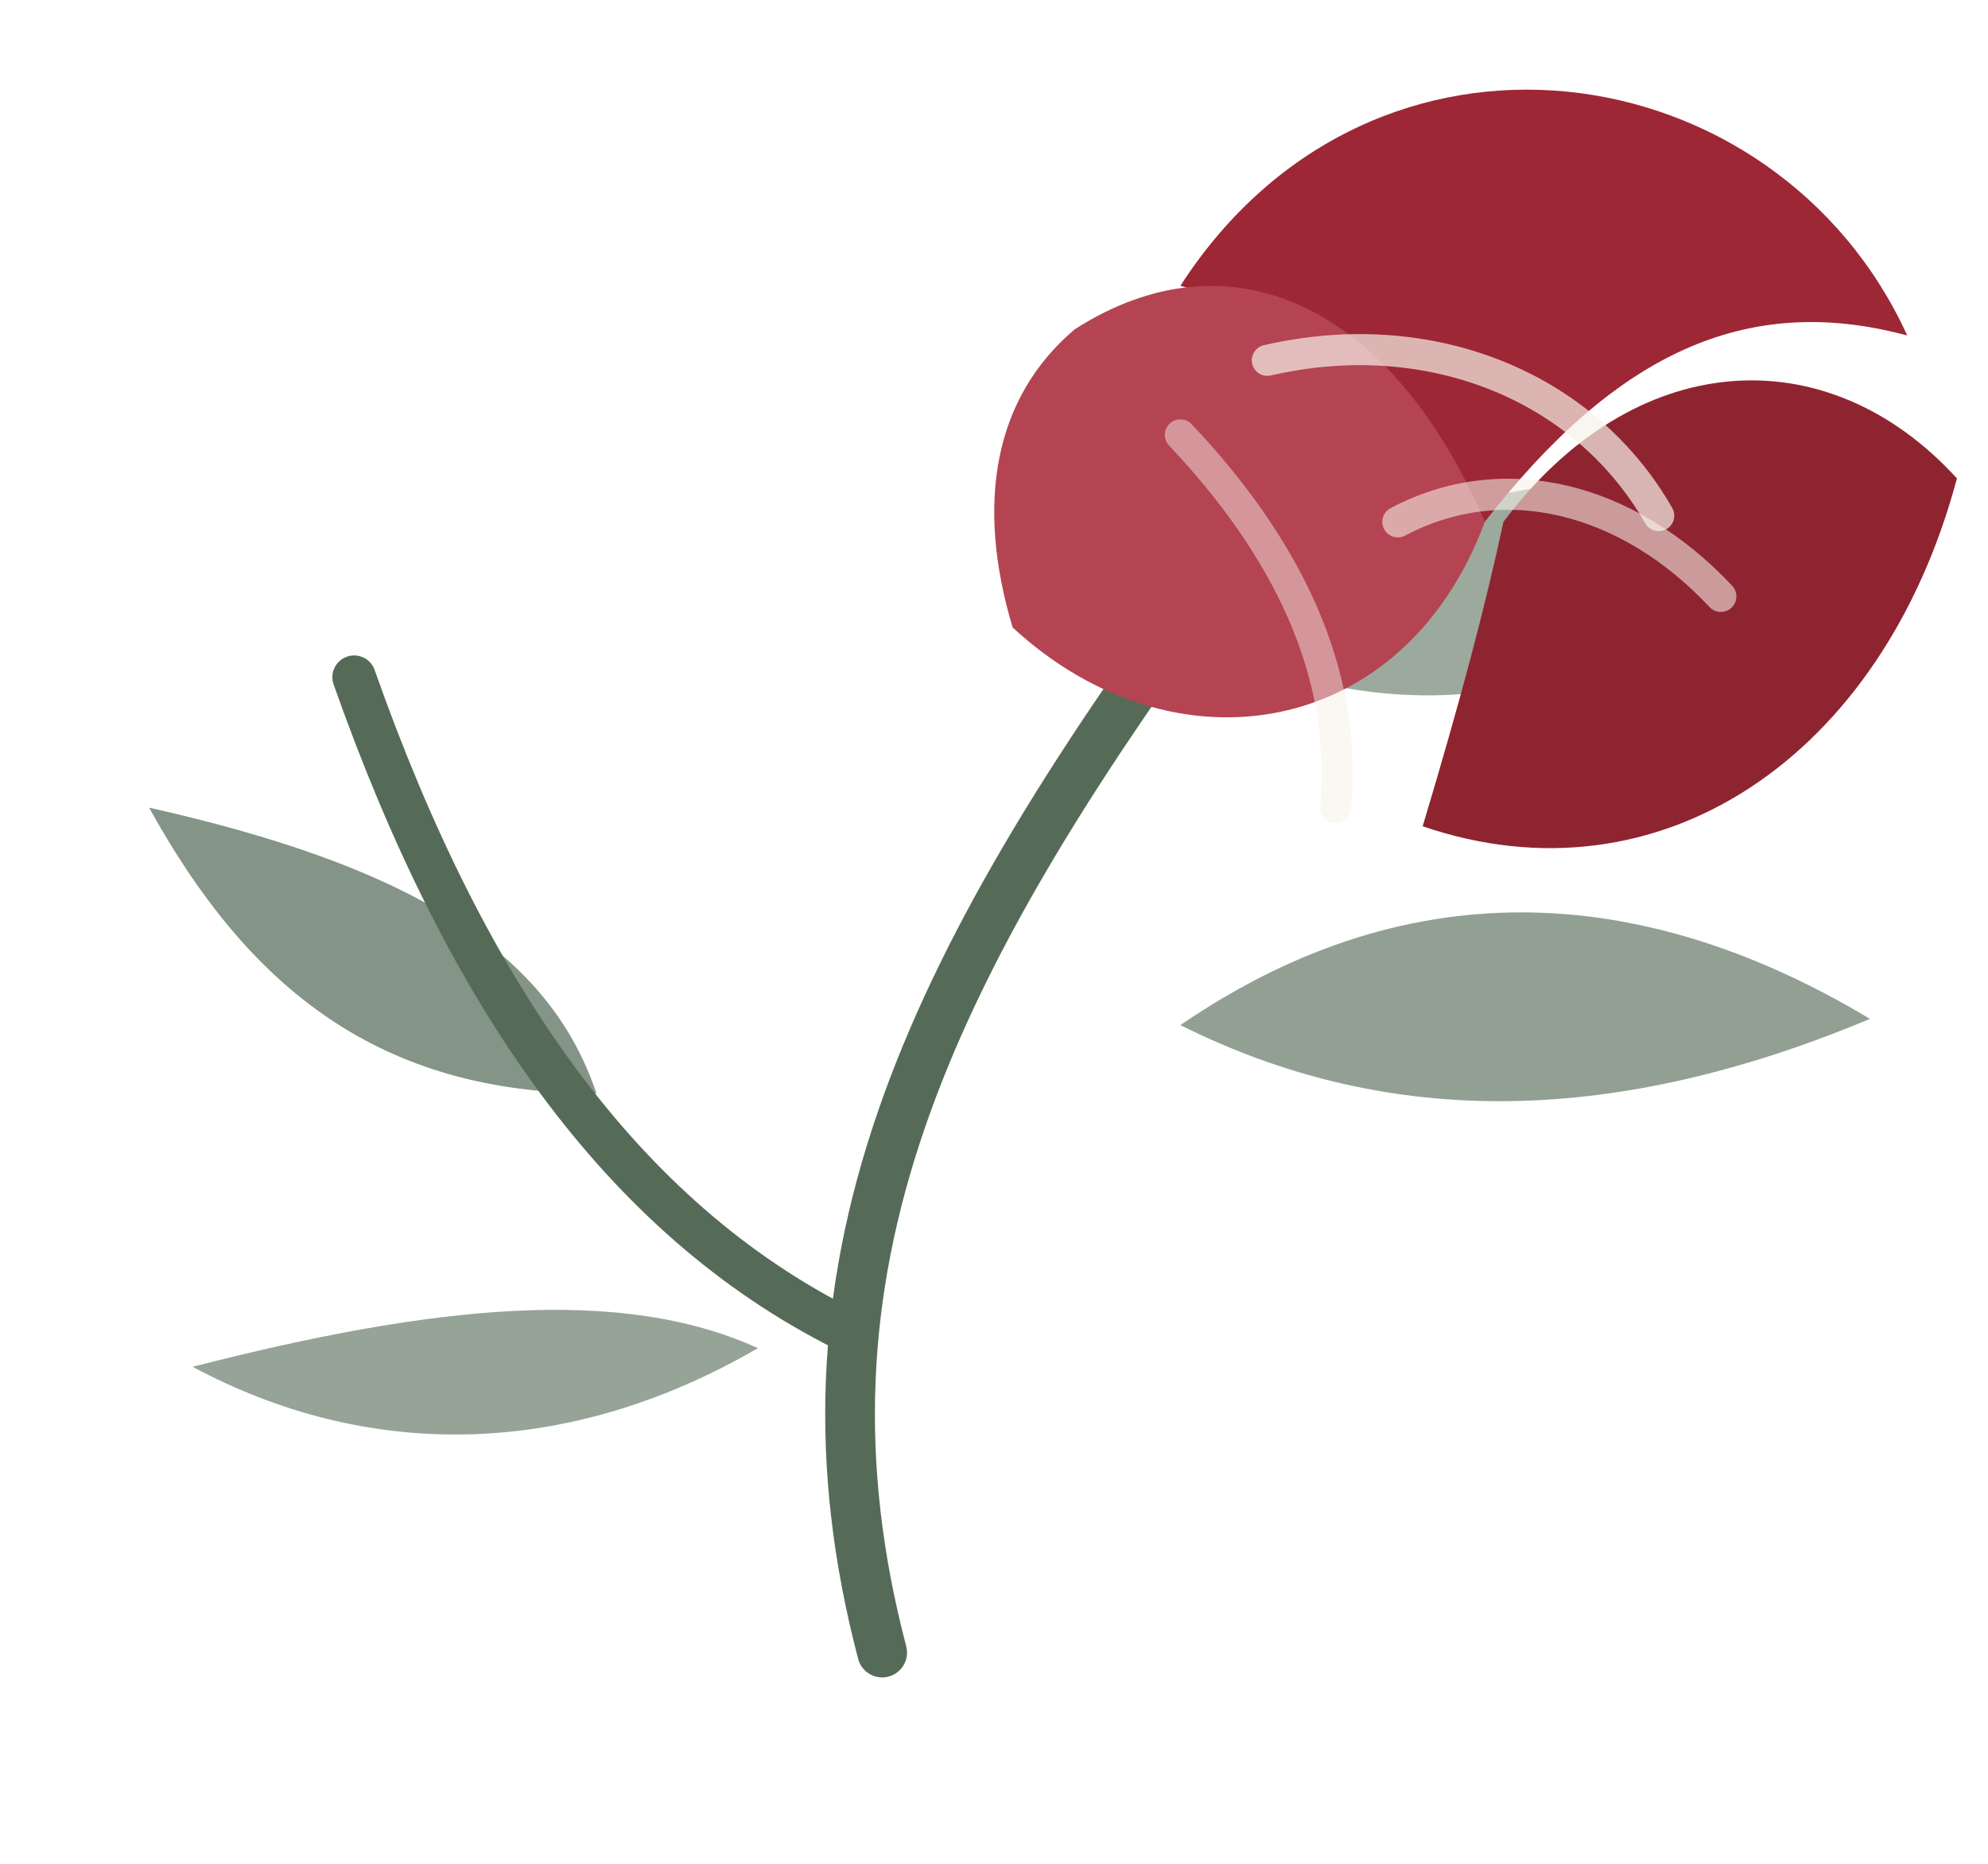
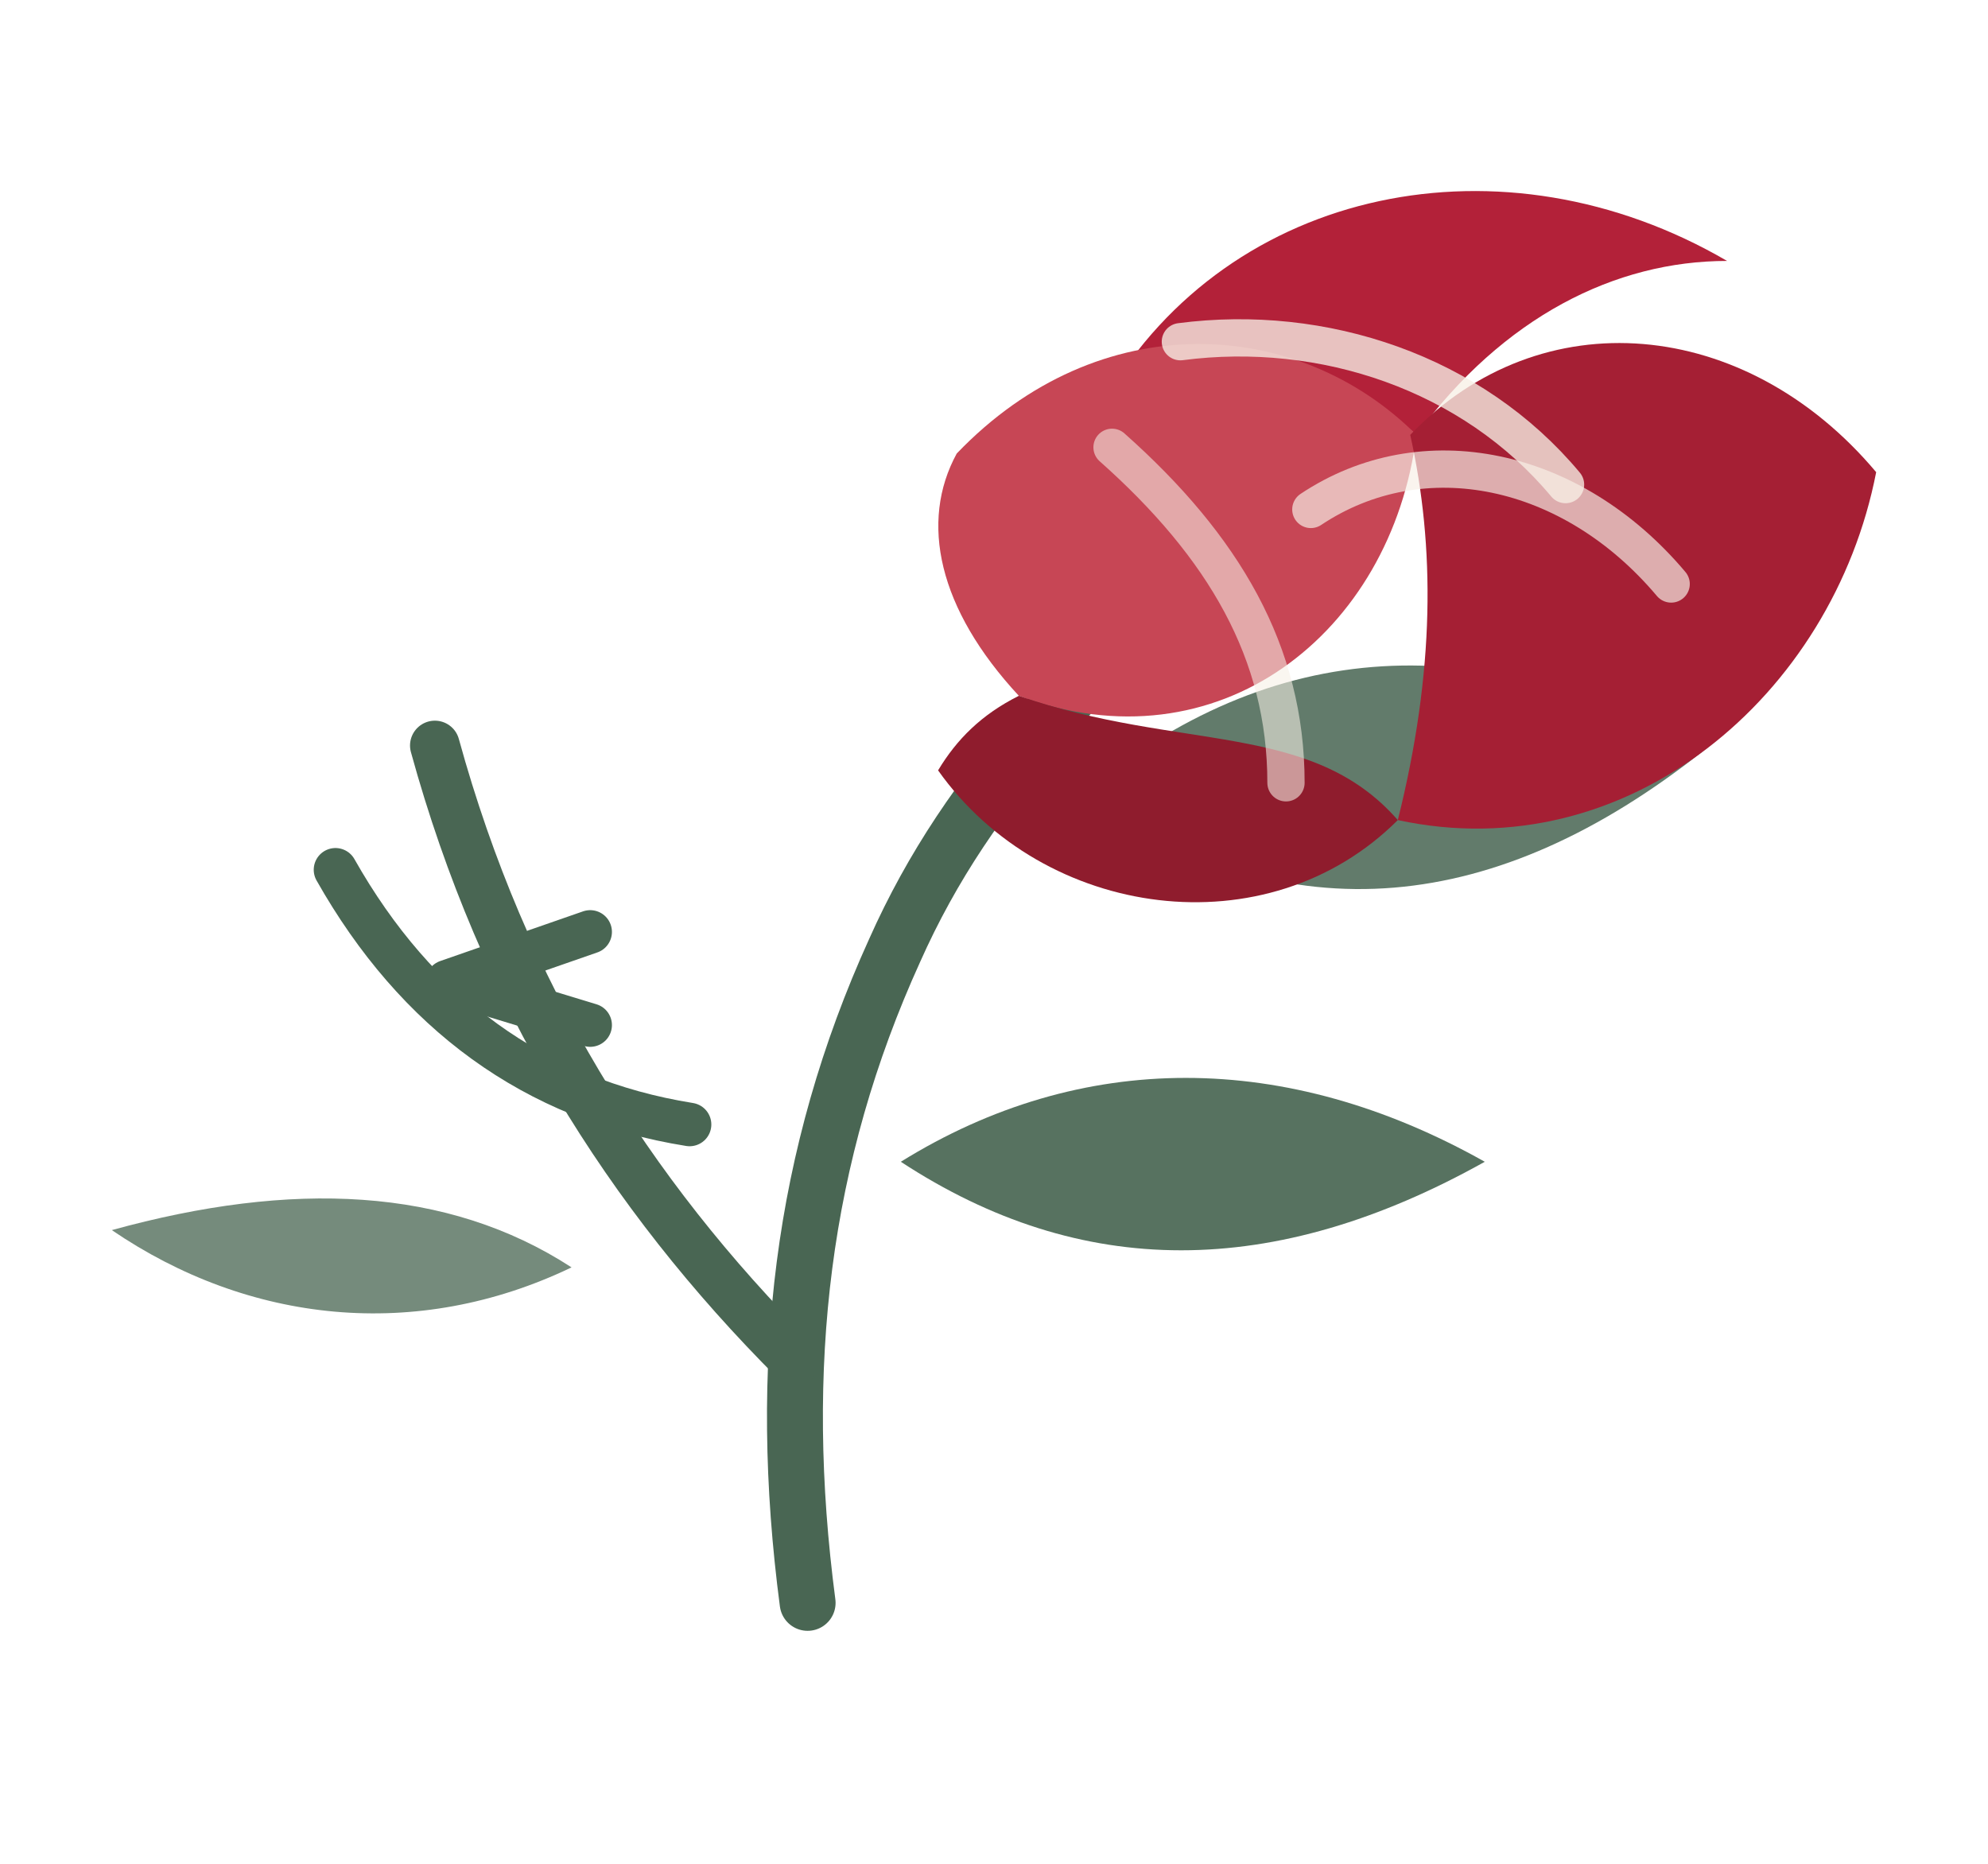
<svg xmlns="http://www.w3.org/2000/svg" viewBox="0 0 320 300" role="img" aria-labelledby="title desc">
-   <path d="M142 266 C126 205 148 157 196 92" fill="none" stroke="#556b57" stroke-width="8" stroke-linecap="round" />
-   <path d="M136 214 C100 196 75 160 57 109" fill="none" stroke="#556b57" stroke-width="7" stroke-linecap="round" />
-   <path d="M96 176 C61 176 40 159 24 130 C64 139 88 152 96 176Z" fill="#556b57" opacity="0.72" />
-   <path d="M122 217 C91 235 59 235 31 220 C70 210 100 207 122 217Z" fill="#556b57" opacity="0.62" />
-   <path d="M190 165 C228 139 266 143 301 164 C258 182 222 181 190 165Z" fill="#556b57" opacity="0.64" />
-   <path d="M195 104 C229 76 260 72 294 84 C262 111 231 120 195 104Z" fill="#556b57" opacity="0.58" />
-   <path d="M190 46 C221 -2 286 8 307 54 C281 47 260 57 239 84 C224 64 211 52 190 46Z" fill="#9d2735" />
-   <path d="M173 53 C198 37 224 49 239 84 C226 119 189 125 163 101 C157 81 160 64 173 53Z" fill="#b54452" />
-   <path d="M242 84 C263 56 294 54 315 77 C303 122 267 146 229 133 C235 113 239 98 242 84Z" fill="#8f2431" />
-   <path d="M204 58 C230 52 255 62 267 83" fill="none" stroke="#f6f1e8" stroke-width="5" stroke-linecap="round" opacity="0.7" />
-   <path d="M225 84 C242 75 262 80 277 96" fill="none" stroke="#f6f1e8" stroke-width="5" stroke-linecap="round" opacity="0.58" />
-   <path d="M190 70 C207 88 217 108 215 130" fill="none" stroke="#f6f1e8" stroke-width="5" stroke-linecap="round" opacity="0.48" />
+   <g fill="none" stroke-linecap="round" stroke-linejoin="round">
+     <path d="M130 258 C125 220 129 186 144 153 C156 126 176 106 204 83" stroke="#496653" stroke-width="9" />
+     <path d="M128 219 C101 192 81 160 70 120" stroke="#496653" stroke-width="8" />
+     <path d="M111 181 C86 177 67 163 54 140" stroke="#496653" stroke-width="7" />
+     <path d="M95 150 L72 158 L95 165" stroke="#496653" stroke-width="7" />
+   </g>
+   <path d="M145 187 C174 169 207 169 239 187 C205 206 174 206 145 187Z" fill="#496653" opacity="0.92" />
+   <path d="M174 128 C205 102 239 101 274 121 C241 147 208 151 174 128Z" fill="#496653" opacity="0.86" />
+   <path d="M92 204 C67 216 40 213 18 198 C47 190 72 191 92 204Z" fill="#496653" opacity="0.76" />
+   <path d="M178 64 C198 30 242 21 278 42 C260 42 242 51 228 70 C213 57 197 52 178 64Z" fill="#b32139" />
+   <path d="M154 73 C177 49 209 51 228 70 C224 102 196 124 164 112 C151 98 148 84 154 73Z" fill="#c74655" />
+   <path d="M227 70 C248 48 281 51 302 76 C295 112 262 140 225 132 C231 108 231 88 227 70Z" fill="#a51f34" />
+   <path d="M164 112 C190 121 211 116 225 132 C204 153 168 148 151 124 C154 119 158 115 164 112Z" fill="#8f1c2d" />
+   <path d="M190 55 C213 52 237 60 252 78" fill="none" stroke="#f7efe6" stroke-width="6" stroke-linecap="round" opacity="0.78" />
+   <path d="M211 82 C229 70 253 75 269 94" fill="none" stroke="#f7efe6" stroke-width="6" stroke-linecap="round" opacity="0.68" />
+   <path d="M179 72 C197 88 207 105 207 126" fill="none" stroke="#f7efe6" stroke-width="6" stroke-linecap="round" opacity="0.58" />
</svg>
